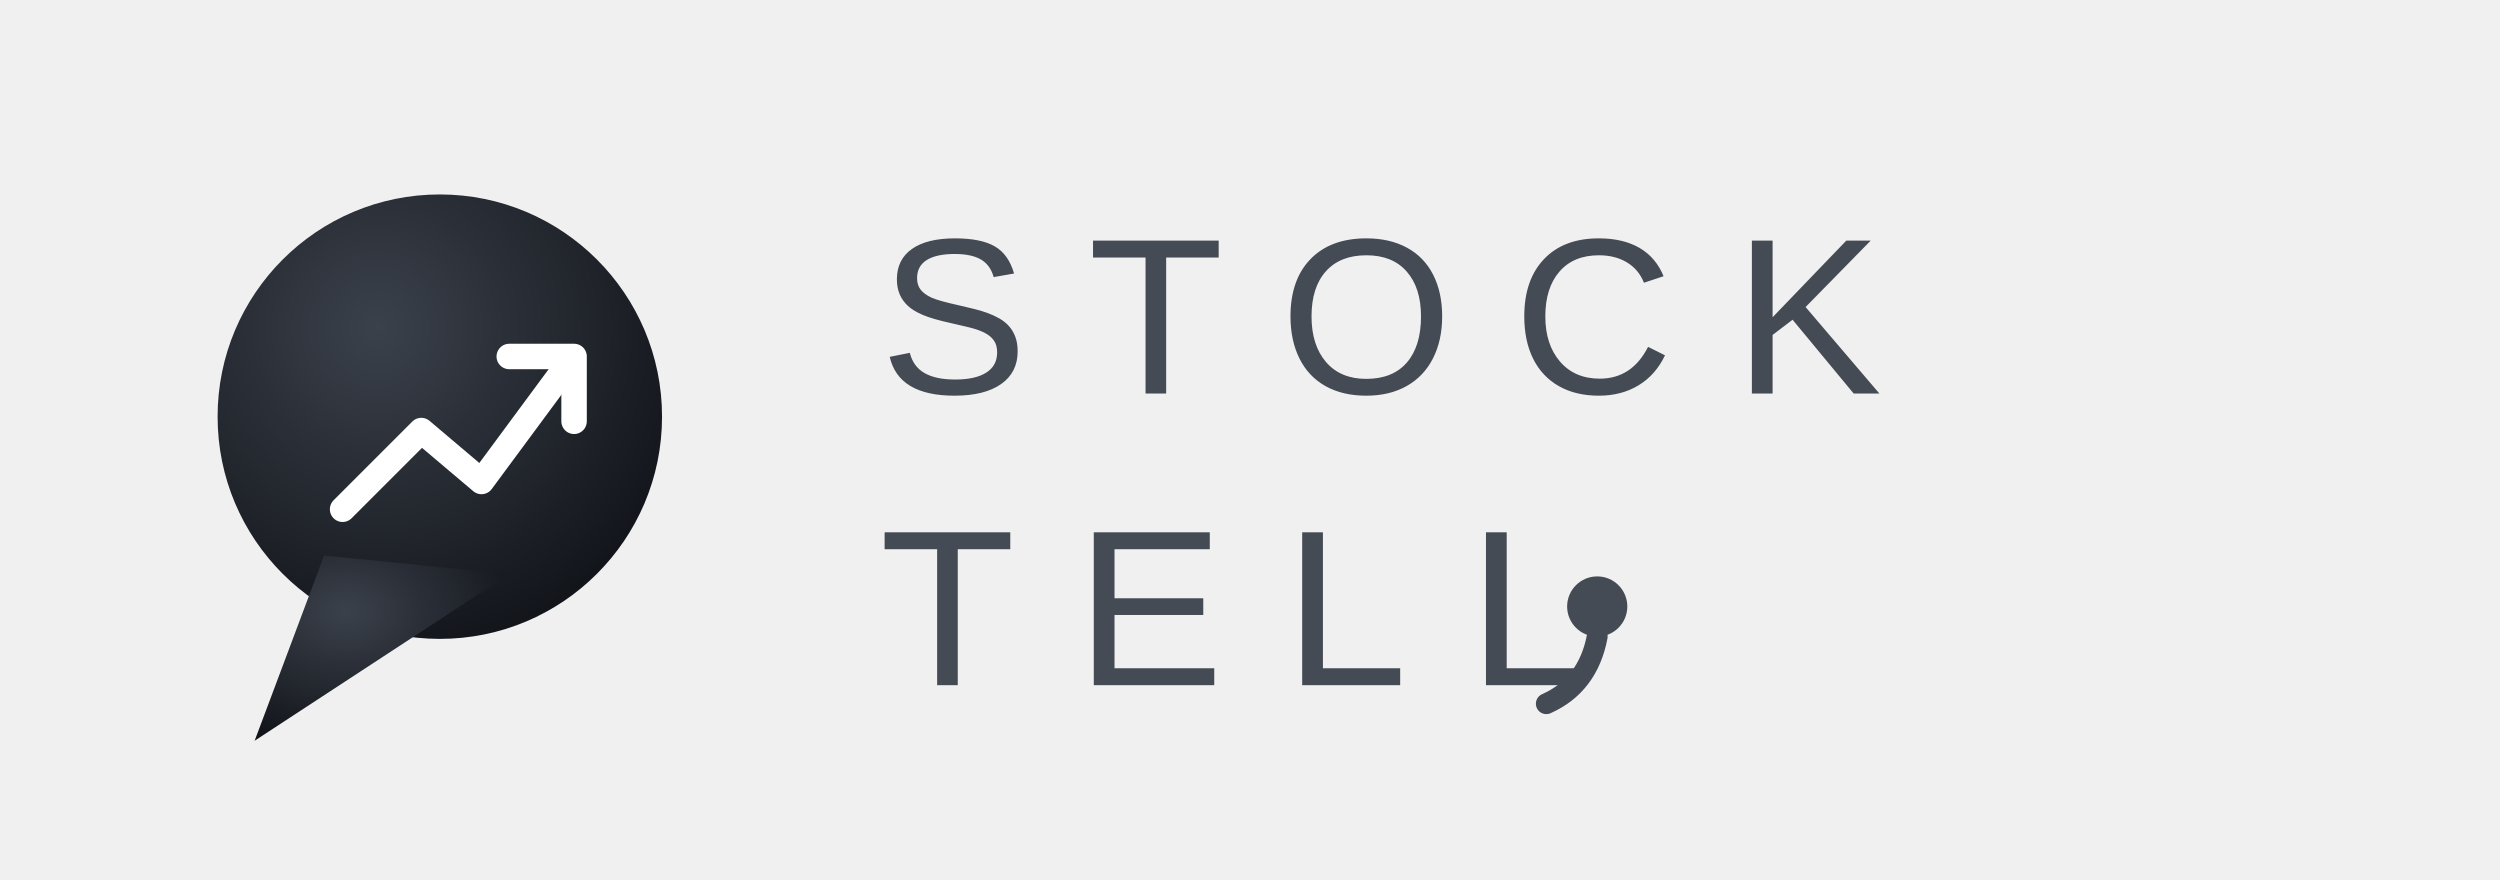
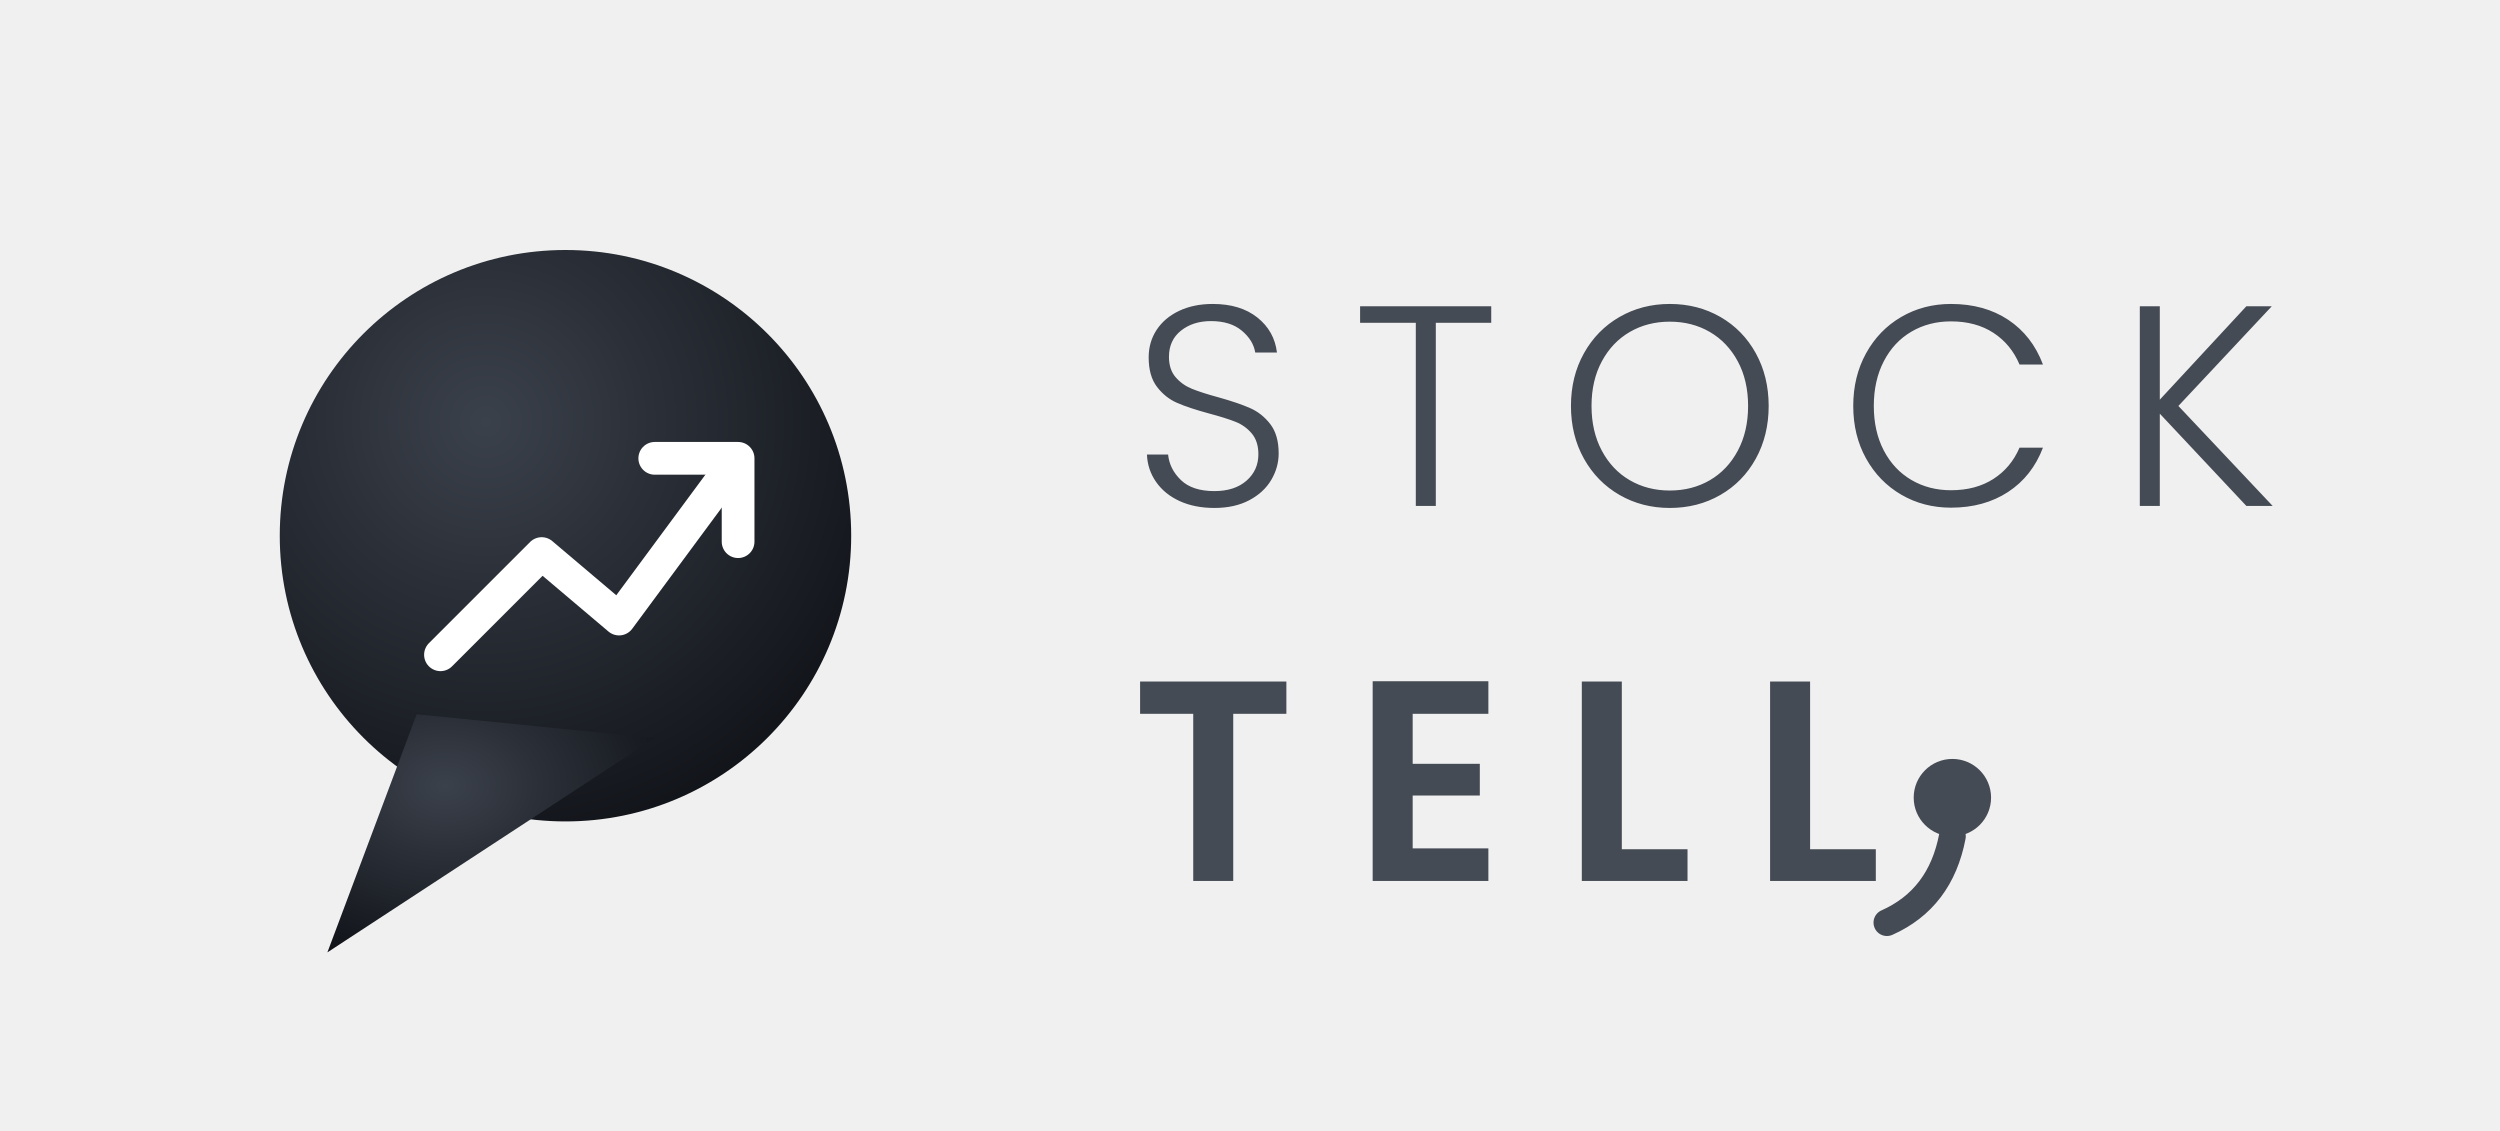
- <svg xmlns="http://www.w3.org/2000/svg" width="1080" height="380" viewBox="0 0 1080 380" fill="none">
+ <svg xmlns="http://www.w3.org/2000/svg" width="840" height="380" viewBox="0 0 840 380" fill="none">
  <defs>
    <radialGradient id="logomark" cx="0.36" cy="0.3" r="0.85">
      <stop offset="0" stop-color="#3b414b" />
      <stop offset="1" stop-color="#0c0e13" />
    </radialGradient>
  </defs>
  <g transform="translate(70,70)">
    <circle cx="120" cy="110" r="96" fill="url(#logomark)" />
    <path d="M70 170 L40 250 L150 178 Z" fill="url(#logomark)" />
    <path d="M78 150 L112 116 L138 138 L172 92" fill="none" stroke="#ffffff" stroke-width="11" stroke-linecap="round" stroke-linejoin="round" />
    <path d="M150 84 L178 84 L178 112" fill="none" stroke="#ffffff" stroke-width="11" stroke-linecap="round" stroke-linejoin="round" />
  </g>
-   <text x="380" y="170" font-family="'Avenir Next','Helvetica Neue',Arial,sans-serif" font-weight="300" font-size="96" letter-spacing="26" fill="#454b54">STOCK</text>
-   <text x="380" y="296" font-family="'Avenir Next','Helvetica Neue',Arial,sans-serif" font-weight="300" font-size="96" letter-spacing="26" fill="#454b54">TELL</text>
-   <circle cx="690" cy="262" r="13" fill="#454b54" />
-   <path d="M690 275 Q686 296 668 304" fill="none" stroke="#454b54" stroke-width="9" stroke-linecap="round" />
+   <g fill="#454b54">
+     <g transform="translate(380,170) scale(0.96)">
+       <path d="M29.20 0.70Q22.30 0.70 17.05-1.70Q11.80-4.10 8.80-8.40Q5.80-12.70 5.60-18L5.60-18L13-18Q13.50-12.90 17.50-9.05Q21.50-5.20 29.20-5.20L29.20-5.20Q36.30-5.20 40.45-8.85Q44.60-12.50 44.60-18.10L44.60-18.10Q44.60-22.60 42.30-25.35Q40-28.10 36.60-29.45Q33.20-30.80 27.20-32.40L27.20-32.40Q20.20-34.30 16.10-36.10Q12-37.90 9.10-41.70Q6.20-45.50 6.20-52L6.20-52Q6.20-57.40 9-61.65Q11.80-65.90 16.90-68.30Q22-70.70 28.60-70.70L28.60-70.70Q38.30-70.70 44.25-65.95Q50.20-61.20 51.10-53.70L51.10-53.70L43.50-53.70Q42.80-58 38.80-61.35Q34.80-64.70 28-64.70L28-64.70Q21.70-64.70 17.50-61.35Q13.30-58 13.30-52.20L13.30-52.20Q13.30-47.80 15.60-45.10Q17.90-42.40 21.35-41Q24.80-39.60 30.70-38L30.70-38Q37.50-36.10 41.70-34.25Q45.90-32.40 48.80-28.60Q51.70-24.80 51.70-18.40L51.70-18.40Q51.70-13.50 49.10-9.10Q46.50-4.70 41.40-2Q36.30 0.70 29.20 0.70L29.20 0.70Z M80.20-69.90L126.10-69.90L126.10-64.10L106.70-64.10L106.70 0L99.70 0L99.70-64.10L80.20-64.10L80.20-69.90Z M188.60 0.70Q178.90 0.70 171-3.85Q163.10-8.40 158.55-16.55Q154-24.70 154-35L154-35Q154-45.30 158.55-53.45Q163.10-61.60 171-66.15Q178.90-70.70 188.60-70.70L188.60-70.70Q198.40-70.70 206.30-66.15Q214.20-61.60 218.70-53.45Q223.20-45.30 223.20-35L223.20-35Q223.20-24.70 218.70-16.55Q214.20-8.40 206.30-3.85Q198.40 0.70 188.60 0.70L188.60 0.70ZM188.60-5.40Q196.40-5.40 202.60-9Q208.80-12.60 212.40-19.35Q216-26.10 216-35L216-35Q216-43.90 212.40-50.60Q208.80-57.30 202.60-60.90Q196.40-64.50 188.60-64.50L188.60-64.50Q180.80-64.50 174.60-60.90Q168.40-57.30 164.80-50.60Q161.20-43.90 161.20-35L161.20-35Q161.20-26.10 164.80-19.35Q168.40-12.60 174.60-9Q180.80-5.40 188.60-5.40L188.60-5.40Z M252.80-35Q252.80-45.30 257.30-53.45Q261.80-61.60 269.60-66.15Q277.40-70.70 287-70.70L287-70.70Q298.70-70.70 307.05-65.15Q315.40-59.60 319.20-49.50L319.20-49.50L311-49.50Q308-56.60 301.85-60.60Q295.70-64.60 287-64.60L287-64.60Q279.30-64.60 273.15-61Q267-57.40 263.50-50.65Q260-43.90 260-35L260-35Q260-26.10 263.50-19.40Q267-12.70 273.15-9.10Q279.30-5.50 287-5.50L287-5.50Q295.70-5.50 301.85-9.45Q308-13.40 311-20.40L311-20.40L319.20-20.40Q315.40-10.40 307-4.90Q298.60 0.60 287 0.60L287 0.60Q277.40 0.60 269.60-3.95Q261.80-8.50 257.30-16.60Q252.80-24.70 252.80-35L252.80-35Z M399.60 0L390.40 0L360.10-32.30L360.10 0L353.10 0L353.10-69.90L360.10-69.90L360.10-37.20L390.40-69.90L399.30-69.90L366.60-35L399.60 0Z" />
+     </g>
+     <g transform="translate(380,296) scale(0.96)">
+       <path d="M3.20-69.80L54.40-69.80L54.40-58.50L35.80-58.50L35.80 0L21.80 0L21.80-58.50L3.20-58.50L3.20-69.80Z M125.10-58.50L98.60-58.50L98.60-41L122.10-41L122.10-29.90L98.60-29.90L98.60-11.40L125.10-11.40L125.10 0L84.60 0L84.60-69.90L125.10-69.90L125.10-58.50Z M171.80-69.80L171.80-11.10L194.80-11.10L194.80 0L157.80 0L157.80-69.80L171.80-69.80Z M237.70-69.80L237.70-11.10L260.70-11.10L260.70 0L223.70 0L223.70-69.80L237.70-69.80Z" />
+     </g>
+   </g>
+   <circle cx="656" cy="268" r="13" fill="#454b54" />
+   <path d="M656 281 Q652 302 634 310" fill="none" stroke="#454b54" stroke-width="9" stroke-linecap="round" />
</svg>
